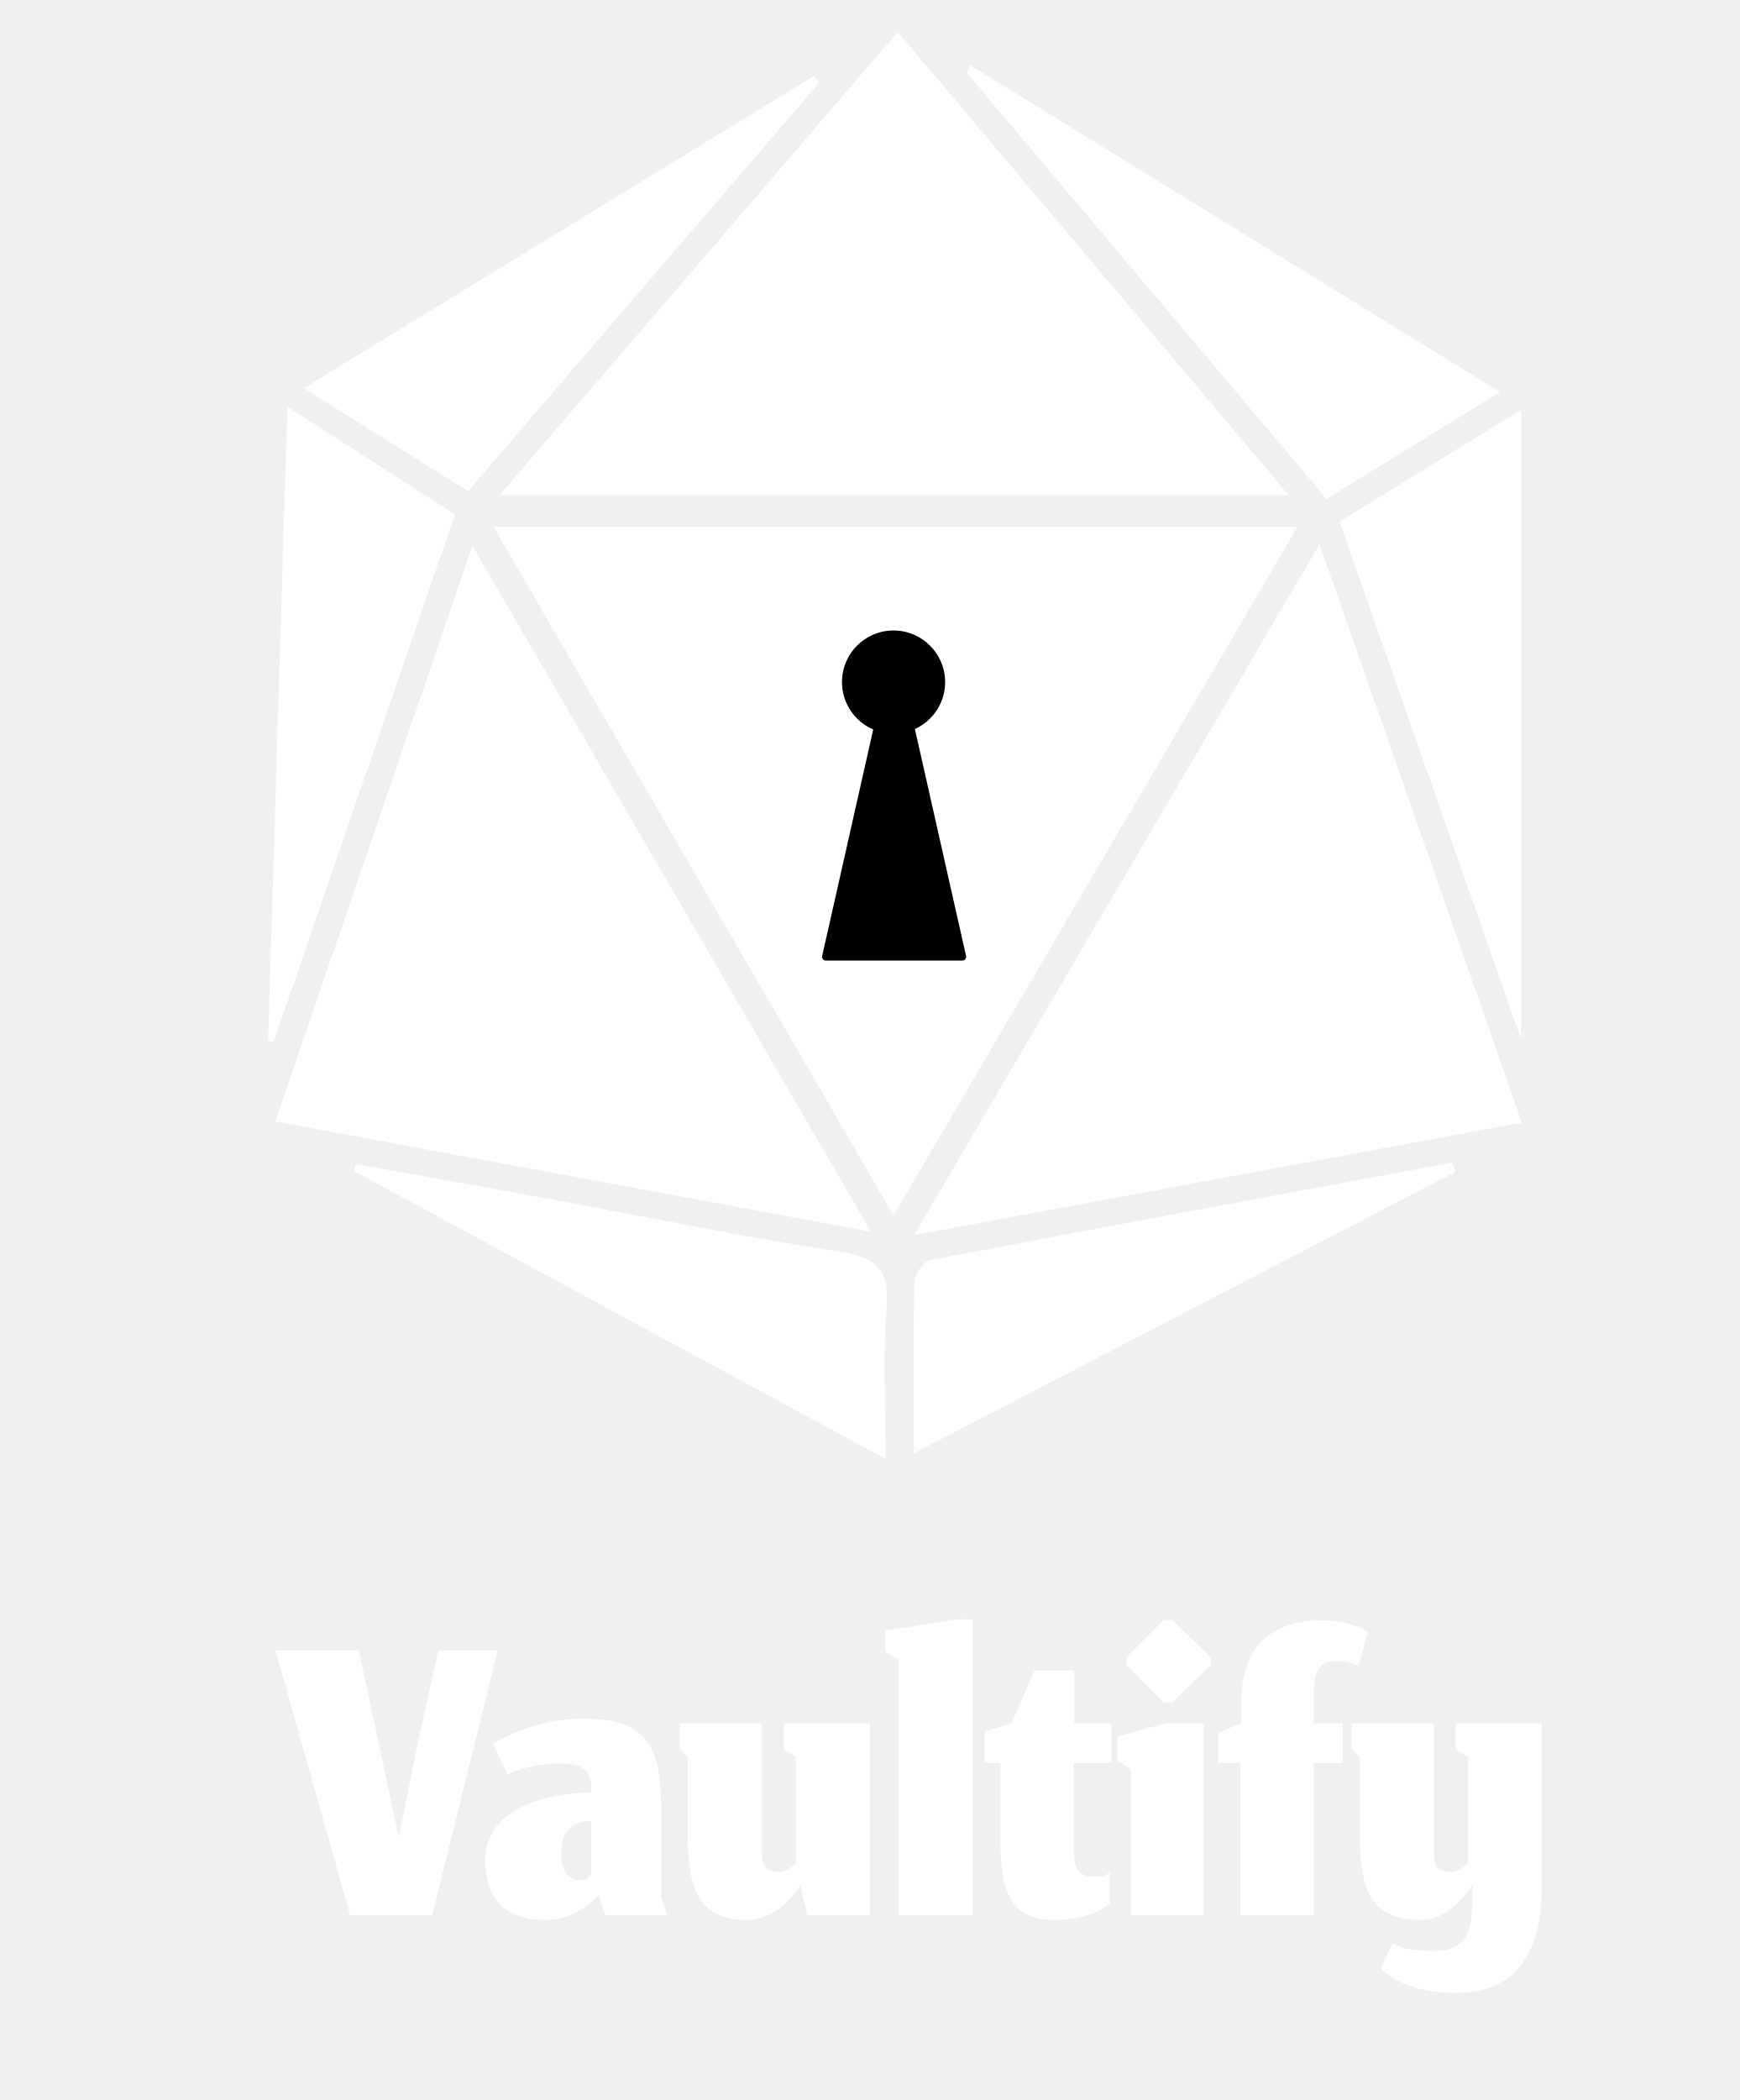
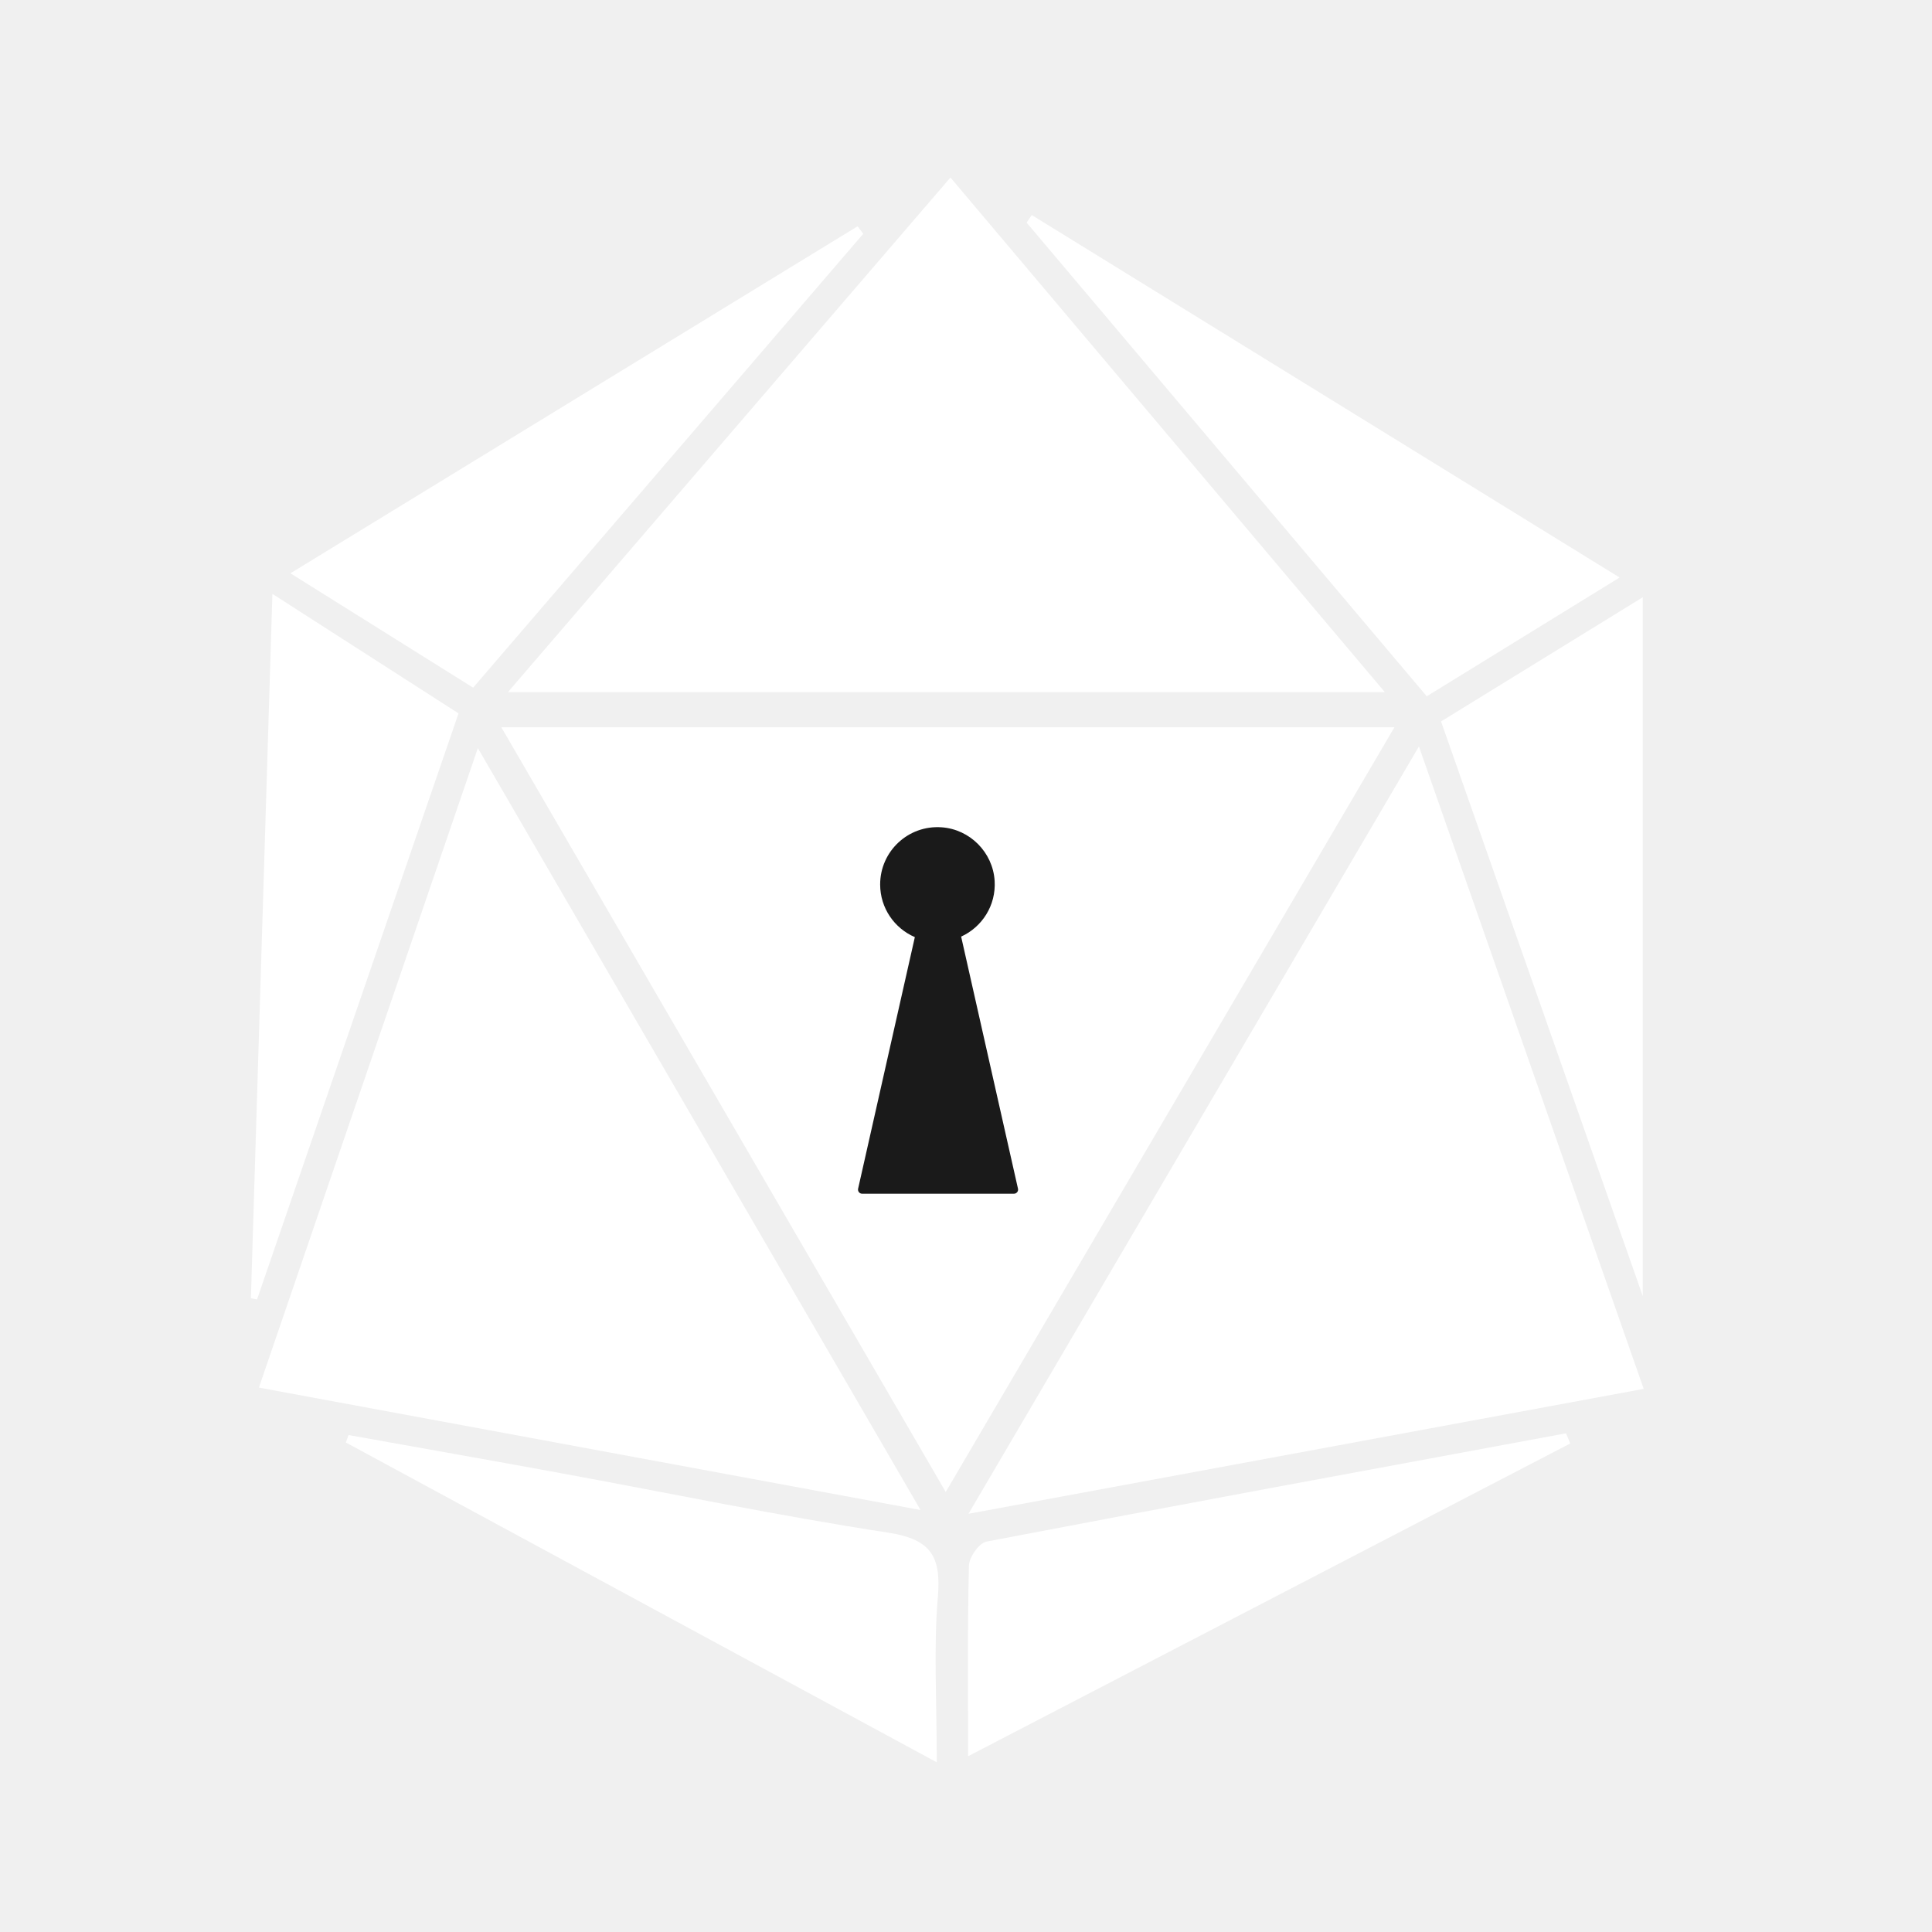
- <svg xmlns="http://www.w3.org/2000/svg" id="Calque_1" data-name="Calque 1" viewBox="0 0 1400 1690">
+ <svg xmlns="http://www.w3.org/2000/svg" id="Calque_1" data-name="Calque 1" viewBox="0 0 1400 1400">
  <defs>
    <style>
+       .cls-1 {
+         fill: #1a1a1a;
+       }
+ 
      .cls-1, .cls-2 {
        stroke-width: 0px;
      }

      .cls-2 {
        fill: #fff;
      }
    </style>
  </defs>
-   <path class="cls-2" d="M397.28,424h647.18c-108.47,184.87-215.21,366.77-325.15,554.15-107.95-185.75-213.45-367.3-322.03-554.15Z" />
-   <path class="cls-2" d="M1062.21,437.91c55.55,158.77,108.66,310.57,162.87,465.51-163.76,30.29-323.85,59.91-489.27,90.51,109.38-186.33,216.23-368.35,326.4-556.03Z" />
-   <path class="cls-2" d="M402.08,398.52c108.56-126.24,213.6-248.39,320.65-372.88,105.04,124.44,208.3,246.76,314.75,372.88H402.08Z" />
-   <path class="cls-2" d="M701.05,991.2c-164.02-30.35-319.95-59.2-479.43-88.71,52.71-153.96,104.72-305.87,158.65-463.39,107.34,184.74,211.77,364.48,320.79,552.1Z" />
-   <path class="cls-2" d="M1224.41,836.21c-49.34-140.55-97.37-277.39-146.17-416.42,47.36-29.15,93.46-57.53,146.17-89.98v506.4Z" />
-   <path class="cls-2" d="M1067.87,401.54c-97.03-114.86-193.48-229.04-289.94-343.22,1.24-1.83,2.49-3.65,3.73-5.48,140.89,86.88,281.79,173.75,425.97,262.66-48.73,30-93.19,57.37-139.76,86.05Z" />
-   <path class="cls-2" d="M215.81,837.75c5.09-166.87,10.18-333.73,15.58-510.41,48.89,31.39,91.05,58.47,134.88,86.61-48.95,142.38-97.48,283.53-146.01,424.68-1.48-.3-2.97-.59-4.45-.89Z" />
-   <path class="cls-2" d="M735.53,1169.63c0-48.58-.5-93.36.59-138.11.15-6.12,7.39-16.4,12.74-17.42,139.87-26.75,279.93-52.52,419.96-78.46,1,2.46,2,4.92,3.01,7.38-145.36,75.5-290.72,151-436.3,226.61Z" />
-   <path class="cls-2" d="M286.55,936.89c51.07,9.16,102.17,18.15,153.2,27.52,79.26,14.55,158.22,31,237.83,43.21,31.27,4.8,38.52,17.34,36.01,46.86-3.15,37.04-.76,74.54-.76,119.56-148.18-80.2-288.19-155.97-428.2-231.75.64-1.8,1.28-3.6,1.91-5.4Z" />
-   <path class="cls-2" d="M244.47,312.43c140.46-85.93,275.72-168.69,410.99-251.44,1.37,1.8,2.73,3.61,4.1,5.41-94.03,109.39-188.06,218.79-282.71,328.9-43.65-27.33-85.19-53.33-132.38-82.87Z" />
-   <g>
-     <path class="cls-2" d="M221.7,1328.2h67.11l15.82,73.47,16.37,77.11,15.46-77.11,16.37-73.47h47.83l-52.74,213.14h-66.01l-60.2-213.14Z" />
-     <path class="cls-2" d="M479.76,1527.15c-1.21,1.45-3.06,3.15-5.55,5.09-2.49,1.94-5.34,3.88-8.55,5.82-3.22,1.94-7.12,3.6-11.73,5-4.61,1.39-9.34,2.09-14.18,2.09-32.74,0-49.1-16.19-49.1-48.56,0-6.3,1.15-12.09,3.46-17.37,2.3-5.27,5.27-9.73,8.91-13.37,3.64-3.64,8-6.88,13.09-9.73,5.09-2.85,10.21-5.09,15.37-6.73,5.15-1.64,10.58-3,16.28-4.09,5.7-1.09,10.79-1.82,15.28-2.18,4.48-.36,8.79-.54,12.91-.54v-3.27c0-7.39-1.97-12.61-5.91-15.64-3.94-3.03-10.28-4.55-19-4.55-7.52,0-15.34.88-23.46,2.64-8.12,1.76-14.49,3.85-19.1,6.27l-11.64-24.73c8.24-5.33,18.97-10.03,32.19-14.09,13.21-4.06,26.67-6.09,40.37-6.09,12.12,0,22.12,1.18,30.01,3.55,7.88,2.36,14.28,6.36,19.19,12,4.91,5.64,8.4,12.79,10.46,21.46,2.06,8.67,3.09,19.67,3.09,33.01v74.02l5.09,14.18h-49.83l-5.82-16.19-1.82,2ZM471.66,1512.15c1.39-.67,2.82-1.67,4.27-3v-43.65c-7.4,0-13.28,2.03-17.64,6.09-4.36,4.06-6.55,10.34-6.55,18.82,0,15.16,5.15,22.73,15.46,22.73,1.57,0,3.06-.33,4.46-1Z" />
-     <path class="cls-2" d="M639.7,1523.88c-2.25,2.79-5.18,5.85-8.82,9.18-3.64,3.34-8.12,6.18-13.46,8.55-5.34,2.36-10.73,3.55-16.19,3.55-17.09,0-29.31-5.09-36.64-15.28-7.34-10.19-11-27.16-11-50.92v-64.74l-6.36-6.55v-20.91h66.01v103.66c-.12,5.46.79,9.49,2.73,12.09,1.94,2.61,5.46,3.91,10.55,3.91.73,0,1.39-.03,2-.09.61-.06,1.21-.18,1.82-.36.61-.18,1.12-.33,1.55-.46.42-.12.94-.33,1.55-.64.61-.3,1.09-.57,1.46-.82.36-.24.85-.57,1.46-1,.6-.42,1.06-.76,1.36-1,.3-.24.79-.64,1.45-1.18.67-.55,1.18-.94,1.55-1.18v-85.47l-9.82-6.55v-20.91h69.29v154.58h-50.38l-5.64-24.19c-.73,1.7-2.21,3.94-4.46,6.73Z" />
-     <path class="cls-2" d="M723.44,1335.65l-10.91-6.55v-16.91l58.38-9.09h11.82v238.24h-59.29v-205.69Z" />
-     <path class="cls-2" d="M815.01,1530.43c-6.49-9.82-9.73-26.43-9.73-49.83v-61.83h-12.55v-25.28l21.46-6.73,18.55-42.37h32.01v42.37h29.83v32.01h-30.37v67.65c0,9.7,1.39,16.13,4.18,19.28,2.79,3.15,7.09,4.73,12.91,4.73,2.55,0,4.85-.3,6.91-.91,2.06-.6,3.76-1.45,5.09-2.55v24.73c-1.82,1.82-4.18,3.61-7.09,5.37-2.91,1.76-7.73,3.55-14.46,5.36-6.73,1.82-14.22,2.73-22.46,2.73-16.37,0-27.8-4.91-34.28-14.73Z" />
-     <path class="cls-2" d="M910.38,1423.67l-10.91-6.73v-19.46l39.1-10.73h30.37v154.58h-58.56v-117.66ZM906.93,1340.02v-6.36l29.82-29.82h6.91l31.1,29.82v6.36l-31.1,30.01h-6.91l-29.82-30.01Z" />
-     <path class="cls-2" d="M998.4,1541.34v-122.58h-17.64v-24.19l18.37-7.82v-15.82c0-12.25,1.7-22.85,5.09-31.83,3.39-8.97,8.15-15.94,14.28-20.91,6.12-4.97,12.91-8.57,20.37-10.82,7.46-2.24,15.79-3.36,25.01-3.36,8.24,0,16,1.09,23.28,3.27,7.27,2.18,11.82,4.18,13.64,6l-6.91,27.64c-5.82-2.91-11.82-4.36-18-4.36-1.58,0-3.03.12-4.36.36-9.34,1.46-14,9.4-14,23.83v26.01h23.46v32.01h-23.46v122.58h-59.11Z" />
-     <path class="cls-2" d="M1135.7,1598.44c-11.03-3.64-19.1-8.55-24.19-14.73l9.46-19.64c7.03,4,18.19,6,33.46,6,4.85,0,9.03-.55,12.55-1.64,3.52-1.09,6.67-3,9.46-5.73,2.79-2.73,4.91-6.58,6.36-11.55,1.46-4.97,2.24-11.09,2.36-18.37v-15.64l-1.82,2.91c-1.21,1.94-3.06,4.27-5.55,7-2.49,2.73-5.31,5.46-8.46,8.18-3.15,2.73-7,5.06-11.55,7-4.55,1.94-9.18,2.91-13.91,2.91-18.07,0-30.8-5.06-38.19-15.19-7.4-10.12-11.09-27.19-11.09-51.19v-64.56l-6.55-6.55v-20.91h66.2v103.48c0,5.58.88,9.67,2.64,12.28,1.76,2.61,5.3,3.91,10.64,3.91,1.57,0,3.15-.27,4.73-.82,1.57-.55,3.12-1.3,4.64-2.27,1.51-.97,3.12-2.18,4.82-3.64v-85.47l-10-6.55v-20.91h69.29v133.3c0,26.79-5.7,47.47-17.09,62.02-11.4,14.55-29.04,21.82-52.92,21.82-12.49,0-24.25-1.82-35.28-5.46Z" />
-   </g>
-   <path class="cls-1" d="M736.49,586.7c15.1-6.88,25.37-22.52,24.26-40.44-1.28-20.59-17.88-37.34-38.46-38.77-24.28-1.7-44.5,17.5-44.5,41.42,0,17.12,10.36,31.81,25.14,38.16l-41.11,182.29c-.42,1.87,1,3.65,2.92,3.65h110.01c1.92,0,3.34-1.78,2.92-3.65l-41.19-182.65Z" />
+   <path class="cls-2" d="M363.28,527h647.18c-108.47,184.87-215.21,366.77-325.15,554.15-107.95-185.75-213.45-367.3-322.03-554.15Z" />
+   <path class="cls-2" d="M1028.21,540.91c55.55,158.77,108.66,310.57,162.87,465.51-163.76,30.29-323.85,59.91-489.27,90.51,109.38-186.33,216.23-368.35,326.4-556.03Z" />
+   <path class="cls-2" d="M368.08,501.52c108.56-126.24,213.6-248.39,320.65-372.88,105.04,124.44,208.3,246.76,314.75,372.88H368.08Z" />
+   <path class="cls-2" d="M667.05,1094.2c-164.02-30.35-319.95-59.2-479.43-88.71,52.71-153.96,104.72-305.87,158.65-463.39,107.34,184.74,211.77,364.48,320.79,552.1Z" />
+   <path class="cls-2" d="M1190.41,939.21c-49.34-140.55-97.37-277.39-146.17-416.42,47.36-29.15,93.46-57.53,146.17-89.98v506.4Z" />
+   <path class="cls-2" d="M1033.87,504.54c-97.03-114.86-193.48-229.04-289.94-343.22,1.24-1.83,2.49-3.65,3.73-5.48,140.89,86.88,281.79,173.75,425.97,262.66-48.73,30-93.19,57.37-139.76,86.05Z" />
+   <path class="cls-2" d="M181.81,940.75c5.09-166.87,10.18-333.73,15.58-510.41,48.89,31.39,91.05,58.47,134.88,86.61-48.95,142.38-97.48,283.53-146.01,424.68-1.48-.3-2.97-.59-4.45-.89Z" />
+   <path class="cls-2" d="M701.53,1272.63c0-48.58-.5-93.36.59-138.11.15-6.12,7.39-16.4,12.74-17.42,139.87-26.75,279.93-52.52,419.96-78.46,1,2.46,2,4.92,3.01,7.38-145.36,75.5-290.72,151-436.3,226.61Z" />
+   <path class="cls-2" d="M252.55,1039.89c51.07,9.16,102.17,18.15,153.2,27.52,79.26,14.55,158.22,31,237.83,43.21,31.27,4.8,38.52,17.34,36.01,46.86-3.15,37.04-.76,74.54-.76,119.56-148.18-80.2-288.19-155.97-428.2-231.75.64-1.8,1.28-3.6,1.91-5.4Z" />
+   <path class="cls-2" d="M210.47,415.43c140.46-85.93,275.72-168.69,410.99-251.44,1.37,1.8,2.73,3.61,4.1,5.41-94.03,109.39-188.06,218.79-282.71,328.9-43.65-27.33-85.19-53.33-132.38-82.87Z" />
+   <path class="cls-1" d="M696.49,678.7c15.1-6.88,25.37-22.52,24.26-40.44-1.28-20.59-17.88-37.34-38.46-38.77-24.28-1.7-44.5,17.5-44.5,41.42,0,17.12,10.36,31.81,25.14,38.16l-41.11,182.29c-.42,1.87,1,3.65,2.92,3.65h110.01c1.92,0,3.34-1.78,2.92-3.65l-41.19-182.65Z" />
</svg>
